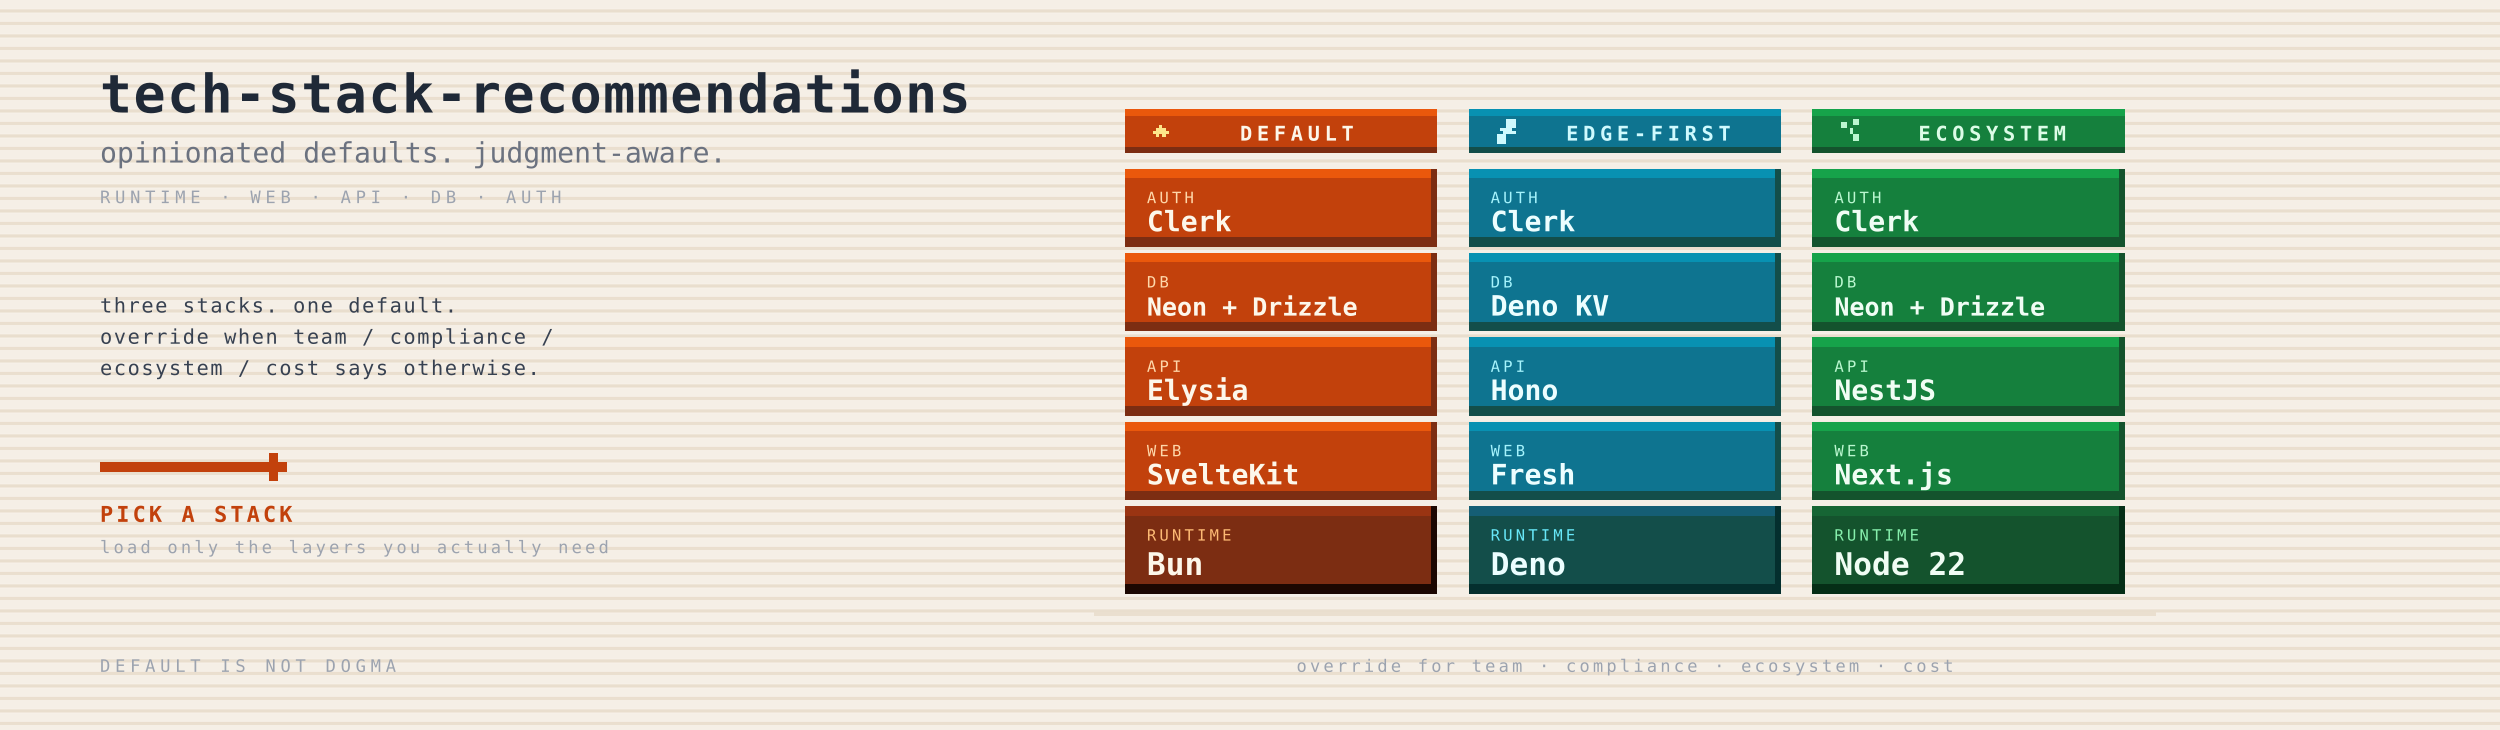
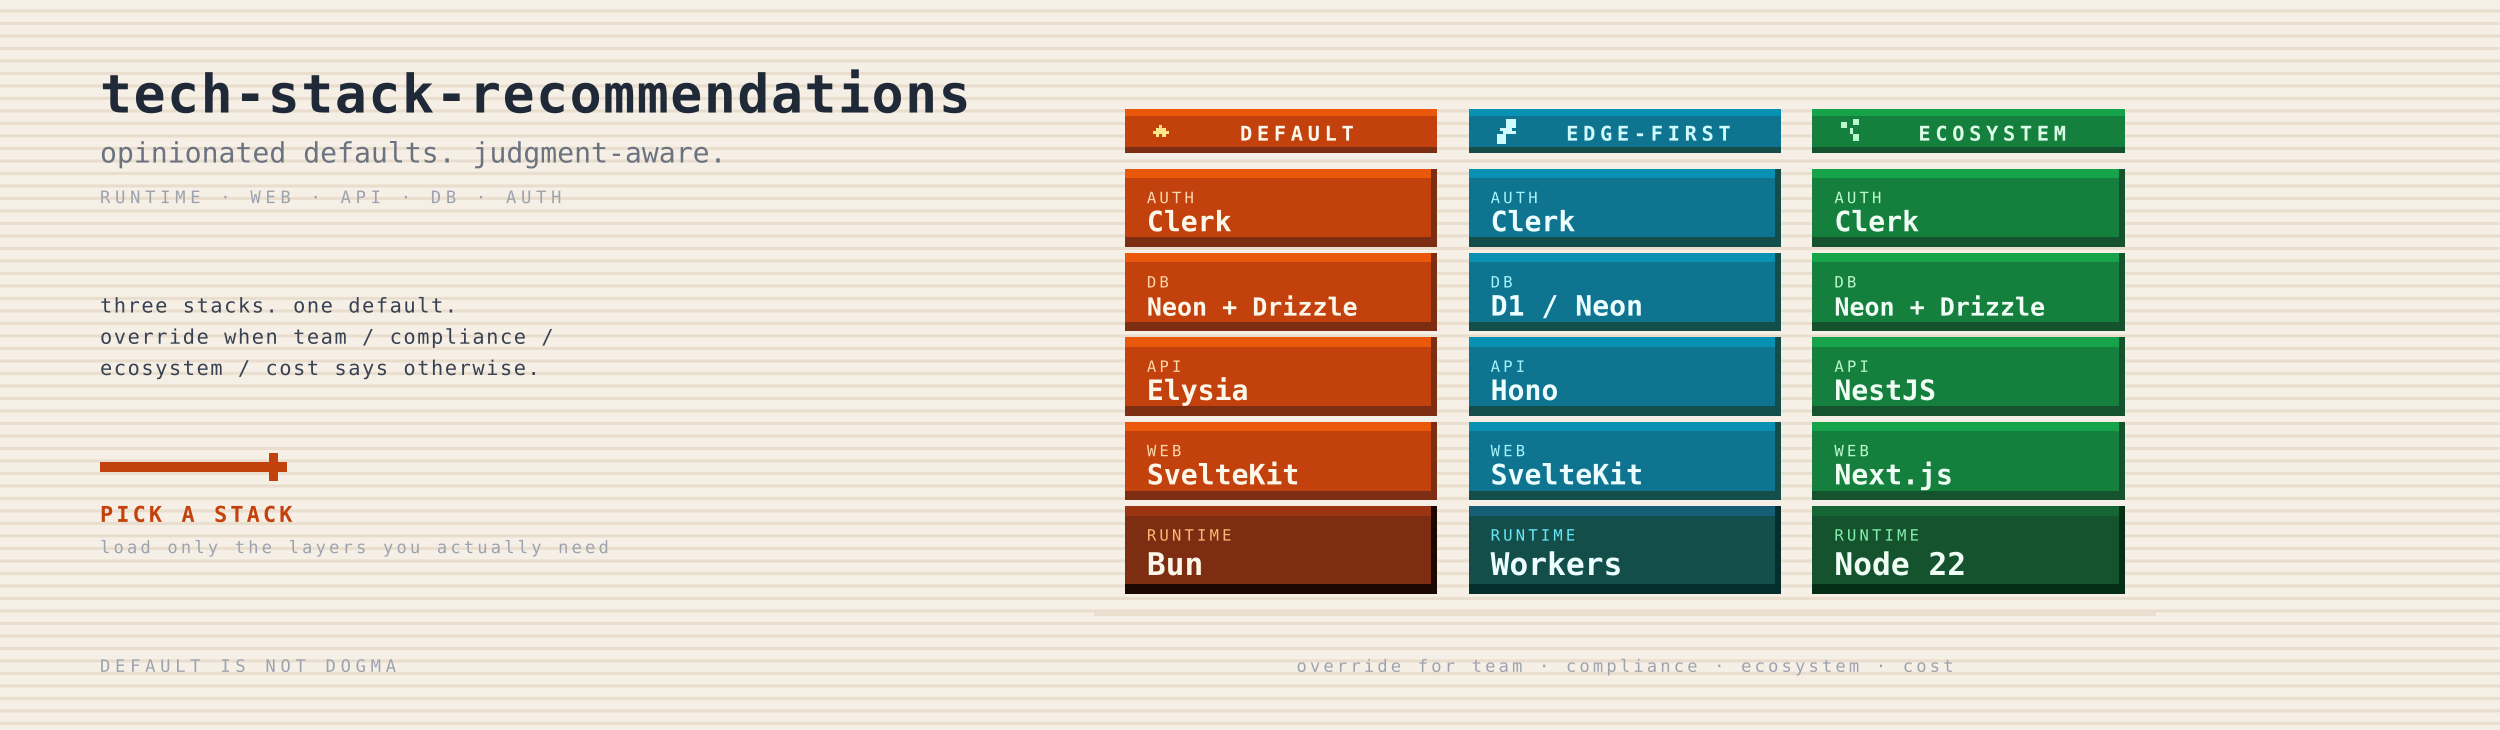
<svg xmlns="http://www.w3.org/2000/svg" viewBox="0 0 1600 467" role="img" aria-label="tech-stack-recommendations — opinionated defaults, judgment-aware" shape-rendering="crispEdges" style="image-rendering: pixelated; image-rendering: crisp-edges;">
  <defs>
    <pattern id="scan" x="0" y="0" width="8" height="8" patternUnits="userSpaceOnUse">
      <rect width="8" height="8" fill="#f5efe6" />
      <rect y="6" width="8" height="2" fill="#eadfcf" />
    </pattern>
  </defs>
  <rect width="1600" height="467" fill="url(#scan)" />
  <g font-family="ui-monospace, SFMono-Regular, Menlo, monospace">
    <text x="64" y="72" font-size="34" font-weight="700" fill="#1f2937" letter-spacing="1">tech-stack-recommendations</text>
    <text x="64" y="104" font-size="18" fill="#6b7280">opinionated defaults. judgment-aware.</text>
    <text x="64" y="130" font-size="11" fill="#9ca3af" letter-spacing="3">RUNTIME · WEB · API · DB · AUTH</text>
  </g>
  <g font-family="ui-monospace, SFMono-Regular, Menlo, monospace" fill="#374151">
    <text x="64" y="200" font-size="13" letter-spacing="1">three stacks. one default.</text>
    <text x="64" y="220" font-size="13" letter-spacing="1">override when team / compliance /</text>
    <text x="64" y="240" font-size="13" letter-spacing="1">ecosystem / cost says otherwise.</text>
  </g>
  <g transform="translate(64, 290)" fill="#c2410c">
    <rect x="0" y="6" width="120" height="6" />
    <rect x="108" y="0" width="6" height="6" />
    <rect x="114" y="6" width="6" height="6" />
    <rect x="108" y="12" width="6" height="6" />
  </g>
  <g font-family="ui-monospace, SFMono-Regular, Menlo, monospace" fill="#c2410c" font-weight="700">
    <text x="64" y="334" font-size="14" letter-spacing="2">PICK A STACK</text>
  </g>
  <g font-family="ui-monospace, SFMono-Regular, Menlo, monospace" fill="#9ca3af">
    <text x="64" y="354" font-size="11" letter-spacing="2">load only the layers you actually need</text>
  </g>
  <g font-family="ui-monospace, SFMono-Regular, Menlo, monospace" fill="#9ca3af">
    <text x="64" y="430" font-size="11" letter-spacing="3">DEFAULT IS NOT DOGMA</text>
  </g>
  <g transform="translate(720, 70)">
    <rect x="0" y="0" width="200" height="28" fill="#c2410c" />
    <rect x="0" y="0" width="200" height="4" fill="#ea580c" />
    <rect x="0" y="24" width="200" height="4" fill="#7c2d12" />
    <g transform="translate(18, 10)" fill="#fde68a">
      <rect x="4" y="0" width="2" height="2" />
      <rect x="2" y="2" width="6" height="2" />
      <rect x="0" y="4" width="10" height="2" />
      <rect x="2" y="6" width="2" height="2" />
      <rect x="6" y="6" width="2" height="2" />
    </g>
    <text x="110" y="20" font-family="ui-monospace, SFMono-Regular, Menlo, monospace" font-size="13" font-weight="700" fill="#fdf7ea" text-anchor="middle" letter-spacing="3">DEFAULT</text>
  </g>
  <g transform="translate(720, 108)">
    <rect x="0" y="0" width="200" height="50" fill="#c2410c" />
    <rect x="0" y="0" width="200" height="6" fill="#ea580c" />
    <rect x="0" y="44" width="200" height="6" fill="#7c2d12" />
    <rect x="196" y="0" width="4" height="50" fill="#7c2d12" />
    <text x="14" y="22" font-family="ui-monospace, SFMono-Regular, Menlo, monospace" font-size="10" fill="#fed7aa" letter-spacing="2">AUTH</text>
    <text x="14" y="40" font-family="ui-monospace, SFMono-Regular, Menlo, monospace" font-size="18" font-weight="700" fill="#fdf7ea">Clerk</text>
  </g>
  <g transform="translate(720, 162)">
    <rect x="0" y="0" width="200" height="50" fill="#c2410c" />
    <rect x="0" y="0" width="200" height="6" fill="#ea580c" />
    <rect x="0" y="44" width="200" height="6" fill="#7c2d12" />
    <rect x="196" y="0" width="4" height="50" fill="#7c2d12" />
    <text x="14" y="22" font-family="ui-monospace, SFMono-Regular, Menlo, monospace" font-size="10" fill="#fed7aa" letter-spacing="2">DB</text>
    <text x="14" y="40" font-family="ui-monospace, SFMono-Regular, Menlo, monospace" font-size="16" font-weight="700" fill="#fdf7ea">Neon + Drizzle</text>
  </g>
  <g transform="translate(720, 216)">
    <rect x="0" y="0" width="200" height="50" fill="#c2410c" />
    <rect x="0" y="0" width="200" height="6" fill="#ea580c" />
    <rect x="0" y="44" width="200" height="6" fill="#7c2d12" />
    <rect x="196" y="0" width="4" height="50" fill="#7c2d12" />
    <text x="14" y="22" font-family="ui-monospace, SFMono-Regular, Menlo, monospace" font-size="10" fill="#fed7aa" letter-spacing="2">API</text>
    <text x="14" y="40" font-family="ui-monospace, SFMono-Regular, Menlo, monospace" font-size="18" font-weight="700" fill="#fdf7ea">Elysia</text>
  </g>
  <g transform="translate(720, 270)">
    <rect x="0" y="0" width="200" height="50" fill="#c2410c" />
    <rect x="0" y="0" width="200" height="6" fill="#ea580c" />
    <rect x="0" y="44" width="200" height="6" fill="#7c2d12" />
    <rect x="196" y="0" width="4" height="50" fill="#7c2d12" />
    <text x="14" y="22" font-family="ui-monospace, SFMono-Regular, Menlo, monospace" font-size="10" fill="#fed7aa" letter-spacing="2">WEB</text>
    <text x="14" y="40" font-family="ui-monospace, SFMono-Regular, Menlo, monospace" font-size="18" font-weight="700" fill="#fdf7ea">SvelteKit</text>
  </g>
  <g transform="translate(720, 324)">
    <rect x="0" y="0" width="200" height="56" fill="#7c2d12" />
    <rect x="0" y="0" width="200" height="6" fill="#9a3412" />
    <rect x="0" y="50" width="200" height="6" fill="#1c0701" />
    <rect x="196" y="0" width="4" height="56" fill="#1c0701" />
    <text x="14" y="22" font-family="ui-monospace, SFMono-Regular, Menlo, monospace" font-size="10" fill="#fdba74" letter-spacing="2">RUNTIME</text>
    <text x="14" y="44" font-family="ui-monospace, SFMono-Regular, Menlo, monospace" font-size="20" font-weight="700" fill="#fdf7ea">Bun</text>
  </g>
  <g transform="translate(940, 70)">
    <rect x="0" y="0" width="200" height="28" fill="#0e7490" />
    <rect x="0" y="0" width="200" height="4" fill="#0891b2" />
    <rect x="0" y="24" width="200" height="4" fill="#134e4a" />
    <g transform="translate(18, 6)" fill="#cffafe">
      <rect x="6" y="0" width="6" height="6" />
      <rect x="2" y="6" width="8" height="2" />
      <rect x="4" y="8" width="8" height="2" />
      <rect x="0" y="10" width="6" height="6" />
    </g>
    <text x="115" y="20" font-family="ui-monospace, SFMono-Regular, Menlo, monospace" font-size="13" font-weight="700" fill="#cffafe" text-anchor="middle" letter-spacing="3">EDGE-FIRST</text>
  </g>
  <g transform="translate(940, 108)">
    <rect x="0" y="0" width="200" height="50" fill="#0e7490" />
    <rect x="0" y="0" width="200" height="6" fill="#0891b2" />
    <rect x="0" y="44" width="200" height="6" fill="#134e4a" />
    <rect x="196" y="0" width="4" height="50" fill="#134e4a" />
    <text x="14" y="22" font-family="ui-monospace, SFMono-Regular, Menlo, monospace" font-size="10" fill="#a5f3fc" letter-spacing="2">AUTH</text>
    <text x="14" y="40" font-family="ui-monospace, SFMono-Regular, Menlo, monospace" font-size="18" font-weight="700" fill="#ecfeff">Clerk</text>
  </g>
  <g transform="translate(940, 162)">
    <rect x="0" y="0" width="200" height="50" fill="#0e7490" />
    <rect x="0" y="0" width="200" height="6" fill="#0891b2" />
    <rect x="0" y="44" width="200" height="6" fill="#134e4a" />
    <rect x="196" y="0" width="4" height="50" fill="#134e4a" />
    <text x="14" y="22" font-family="ui-monospace, SFMono-Regular, Menlo, monospace" font-size="10" fill="#a5f3fc" letter-spacing="2">DB</text>
-     <text x="14" y="40" font-family="ui-monospace, SFMono-Regular, Menlo, monospace" font-size="18" font-weight="700" fill="#ecfeff">Deno KV</text>
+     <text x="14" y="40" font-family="ui-monospace, SFMono-Regular, Menlo, monospace" font-size="18" font-weight="700" fill="#ecfeff">D1 / Neon</text>
  </g>
  <g transform="translate(940, 216)">
    <rect x="0" y="0" width="200" height="50" fill="#0e7490" />
    <rect x="0" y="0" width="200" height="6" fill="#0891b2" />
    <rect x="0" y="44" width="200" height="6" fill="#134e4a" />
    <rect x="196" y="0" width="4" height="50" fill="#134e4a" />
    <text x="14" y="22" font-family="ui-monospace, SFMono-Regular, Menlo, monospace" font-size="10" fill="#a5f3fc" letter-spacing="2">API</text>
    <text x="14" y="40" font-family="ui-monospace, SFMono-Regular, Menlo, monospace" font-size="18" font-weight="700" fill="#ecfeff">Hono</text>
  </g>
  <g transform="translate(940, 270)">
    <rect x="0" y="0" width="200" height="50" fill="#0e7490" />
    <rect x="0" y="0" width="200" height="6" fill="#0891b2" />
    <rect x="0" y="44" width="200" height="6" fill="#134e4a" />
    <rect x="196" y="0" width="4" height="50" fill="#134e4a" />
    <text x="14" y="22" font-family="ui-monospace, SFMono-Regular, Menlo, monospace" font-size="10" fill="#a5f3fc" letter-spacing="2">WEB</text>
-     <text x="14" y="40" font-family="ui-monospace, SFMono-Regular, Menlo, monospace" font-size="18" font-weight="700" fill="#ecfeff">Fresh</text>
+     <text x="14" y="40" font-family="ui-monospace, SFMono-Regular, Menlo, monospace" font-size="18" font-weight="700" fill="#ecfeff">SvelteKit</text>
  </g>
  <g transform="translate(940, 324)">
    <rect x="0" y="0" width="200" height="56" fill="#134e4a" />
    <rect x="0" y="0" width="200" height="6" fill="#155e75" />
    <rect x="0" y="50" width="200" height="6" fill="#042f2e" />
    <rect x="196" y="0" width="4" height="56" fill="#042f2e" />
    <text x="14" y="22" font-family="ui-monospace, SFMono-Regular, Menlo, monospace" font-size="10" fill="#67e8f9" letter-spacing="2">RUNTIME</text>
-     <text x="14" y="44" font-family="ui-monospace, SFMono-Regular, Menlo, monospace" font-size="20" font-weight="700" fill="#ecfeff">Deno</text>
+     <text x="14" y="44" font-family="ui-monospace, SFMono-Regular, Menlo, monospace" font-size="20" font-weight="700" fill="#ecfeff">Workers</text>
  </g>
  <g transform="translate(1160, 70)">
    <rect x="0" y="0" width="200" height="28" fill="#15803d" />
    <rect x="0" y="0" width="200" height="4" fill="#16a34a" />
    <rect x="0" y="24" width="200" height="4" fill="#14532d" />
    <g transform="translate(18, 6)" fill="#bbf7d0">
      <rect x="0" y="2" width="4" height="4" />
      <rect x="6" y="6" width="2" height="2" />
      <rect x="8" y="0" width="4" height="4" />
      <rect x="8" y="10" width="4" height="4" />
      <rect x="6" y="8" width="2" height="2" />
    </g>
    <text x="115" y="20" font-family="ui-monospace, SFMono-Regular, Menlo, monospace" font-size="13" font-weight="700" fill="#dcfce7" text-anchor="middle" letter-spacing="3">ECOSYSTEM</text>
  </g>
  <g transform="translate(1160, 108)">
    <rect x="0" y="0" width="200" height="50" fill="#15803d" />
    <rect x="0" y="0" width="200" height="6" fill="#16a34a" />
    <rect x="0" y="44" width="200" height="6" fill="#14532d" />
    <rect x="196" y="0" width="4" height="50" fill="#14532d" />
    <text x="14" y="22" font-family="ui-monospace, SFMono-Regular, Menlo, monospace" font-size="10" fill="#bbf7d0" letter-spacing="2">AUTH</text>
    <text x="14" y="40" font-family="ui-monospace, SFMono-Regular, Menlo, monospace" font-size="18" font-weight="700" fill="#f0fdf4">Clerk</text>
  </g>
  <g transform="translate(1160, 162)">
    <rect x="0" y="0" width="200" height="50" fill="#15803d" />
    <rect x="0" y="0" width="200" height="6" fill="#16a34a" />
    <rect x="0" y="44" width="200" height="6" fill="#14532d" />
    <rect x="196" y="0" width="4" height="50" fill="#14532d" />
    <text x="14" y="22" font-family="ui-monospace, SFMono-Regular, Menlo, monospace" font-size="10" fill="#bbf7d0" letter-spacing="2">DB</text>
    <text x="14" y="40" font-family="ui-monospace, SFMono-Regular, Menlo, monospace" font-size="16" font-weight="700" fill="#f0fdf4">Neon + Drizzle</text>
  </g>
  <g transform="translate(1160, 216)">
    <rect x="0" y="0" width="200" height="50" fill="#15803d" />
    <rect x="0" y="0" width="200" height="6" fill="#16a34a" />
    <rect x="0" y="44" width="200" height="6" fill="#14532d" />
    <rect x="196" y="0" width="4" height="50" fill="#14532d" />
    <text x="14" y="22" font-family="ui-monospace, SFMono-Regular, Menlo, monospace" font-size="10" fill="#bbf7d0" letter-spacing="2">API</text>
    <text x="14" y="40" font-family="ui-monospace, SFMono-Regular, Menlo, monospace" font-size="18" font-weight="700" fill="#f0fdf4">NestJS</text>
  </g>
  <g transform="translate(1160, 270)">
    <rect x="0" y="0" width="200" height="50" fill="#15803d" />
    <rect x="0" y="0" width="200" height="6" fill="#16a34a" />
    <rect x="0" y="44" width="200" height="6" fill="#14532d" />
    <rect x="196" y="0" width="4" height="50" fill="#14532d" />
    <text x="14" y="22" font-family="ui-monospace, SFMono-Regular, Menlo, monospace" font-size="10" fill="#bbf7d0" letter-spacing="2">WEB</text>
    <text x="14" y="40" font-family="ui-monospace, SFMono-Regular, Menlo, monospace" font-size="18" font-weight="700" fill="#f0fdf4">Next.js</text>
  </g>
  <g transform="translate(1160, 324)">
    <rect x="0" y="0" width="200" height="56" fill="#14532d" />
    <rect x="0" y="0" width="200" height="6" fill="#166534" />
    <rect x="0" y="50" width="200" height="6" fill="#052e16" />
    <rect x="196" y="0" width="4" height="56" fill="#052e16" />
    <text x="14" y="22" font-family="ui-monospace, SFMono-Regular, Menlo, monospace" font-size="10" fill="#86efac" letter-spacing="2">RUNTIME</text>
    <text x="14" y="44" font-family="ui-monospace, SFMono-Regular, Menlo, monospace" font-size="20" font-weight="700" fill="#f0fdf4">Node 22</text>
  </g>
  <rect x="700" y="392" width="680" height="2" fill="#eadfcf" />
  <g font-family="ui-monospace, SFMono-Regular, Menlo, monospace" fill="#9ca3af" text-anchor="middle">
    <text x="1040" y="430" font-size="11" letter-spacing="2">override for team · compliance · ecosystem · cost</text>
  </g>
</svg>
